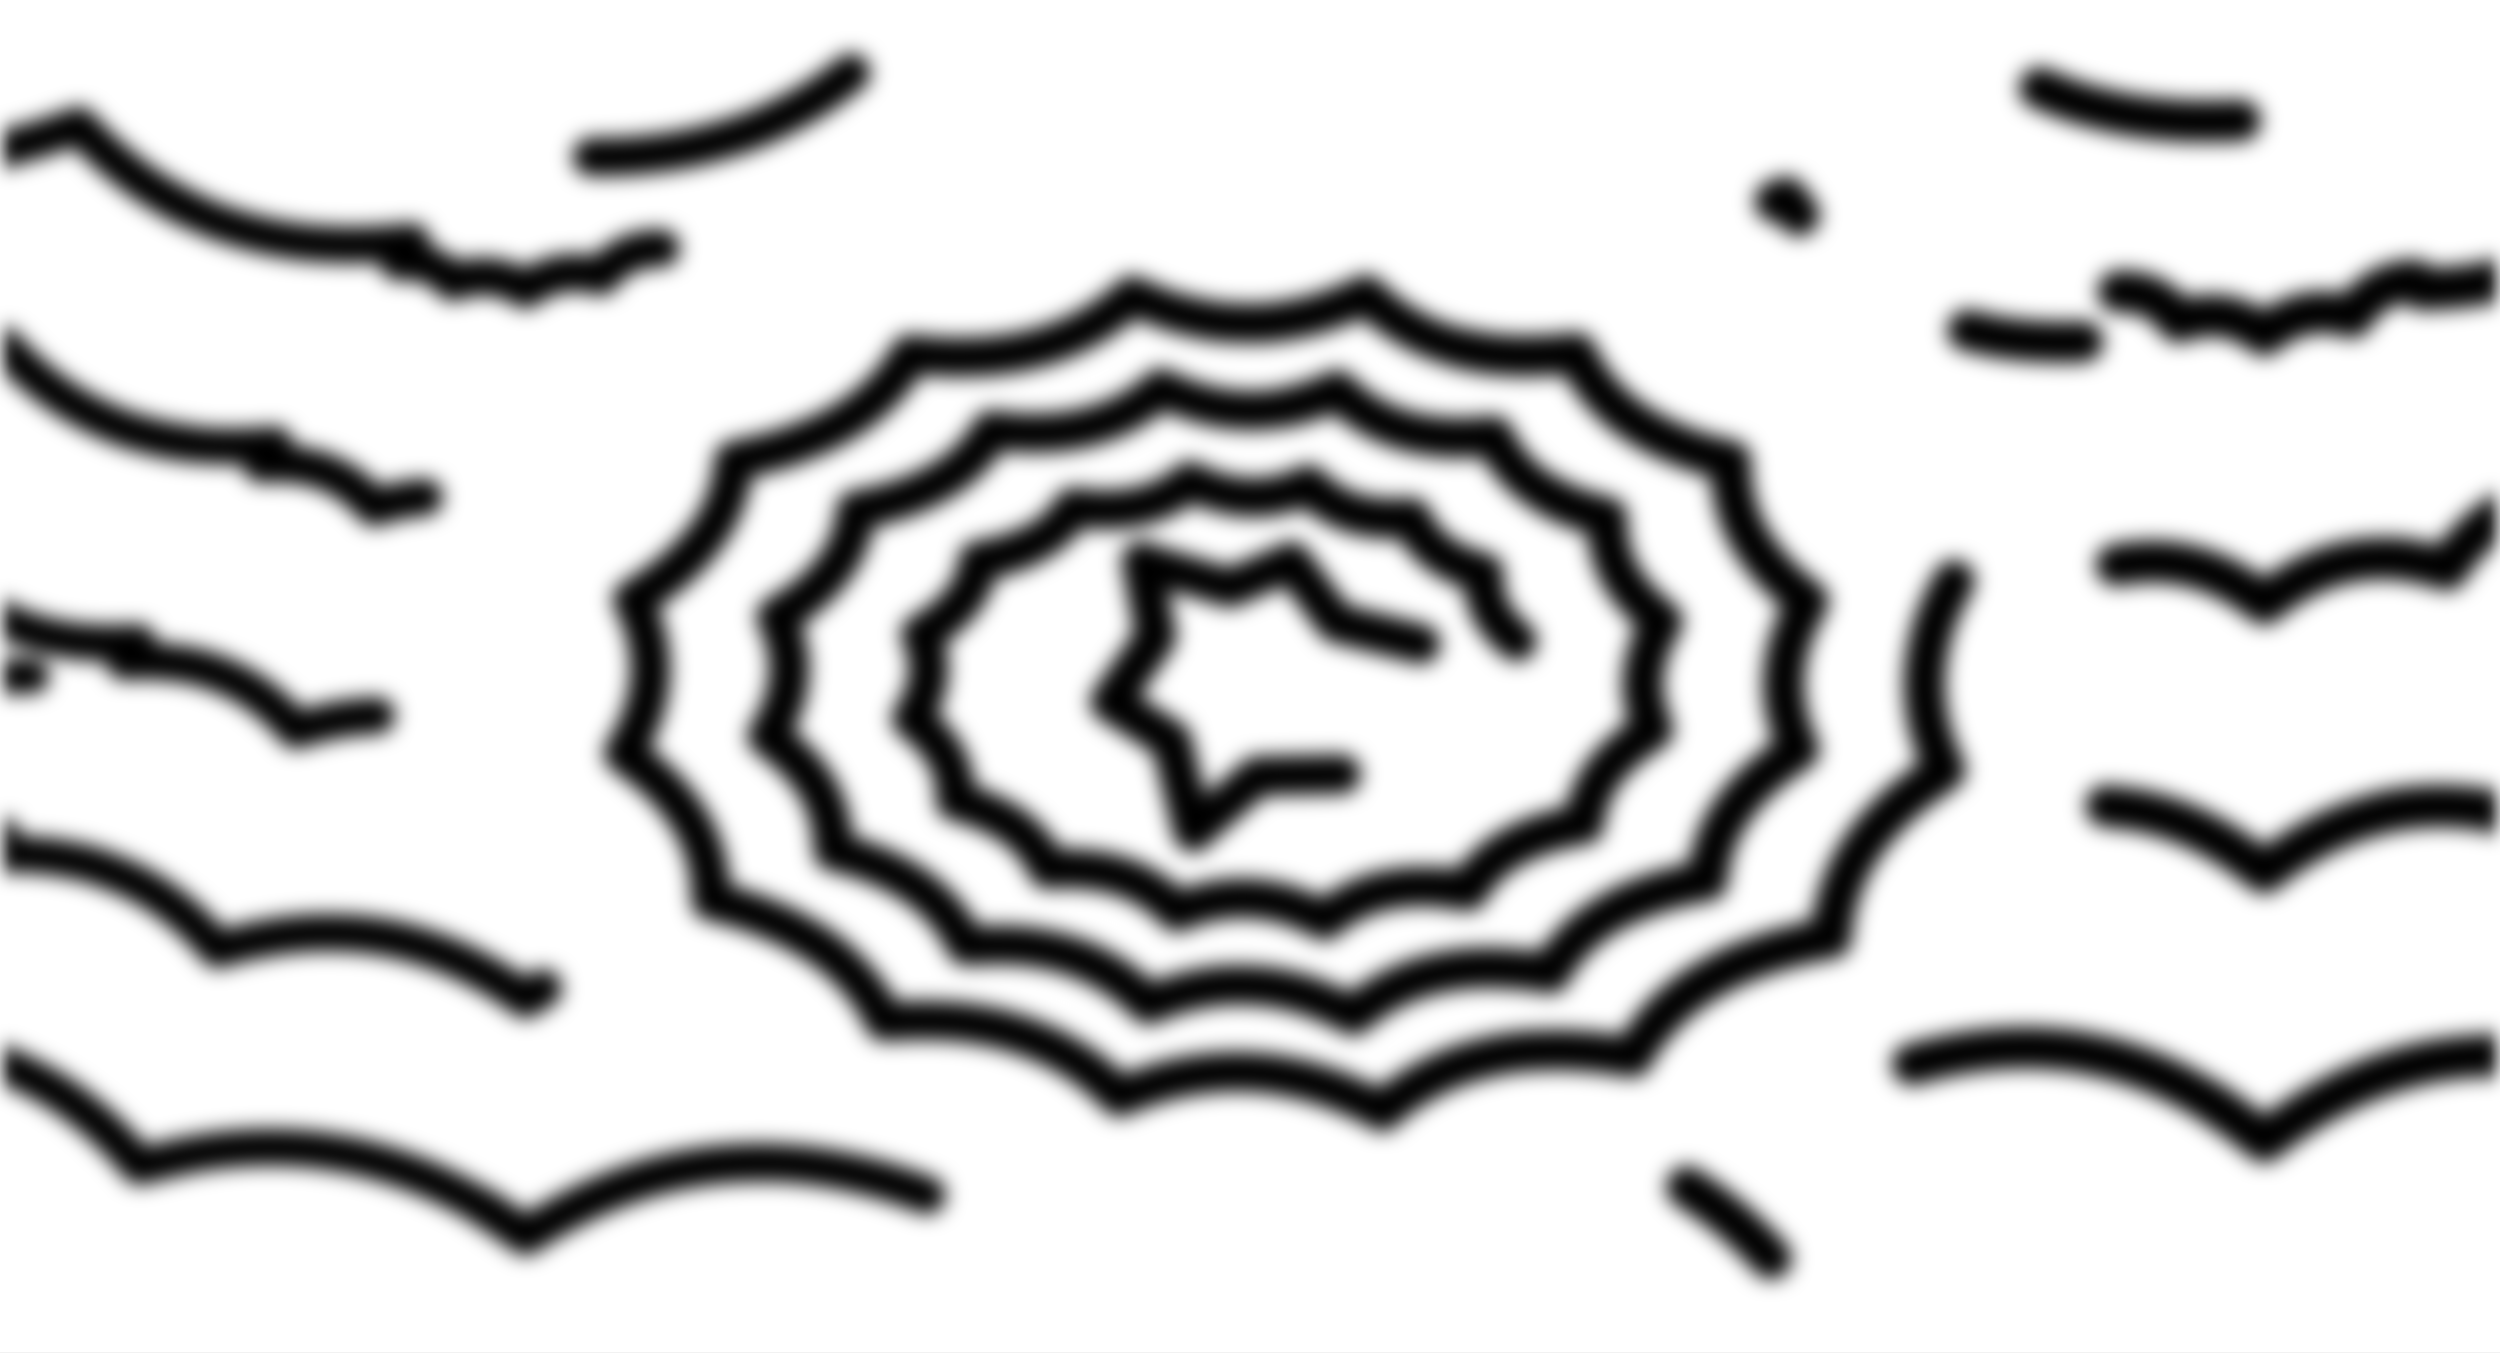
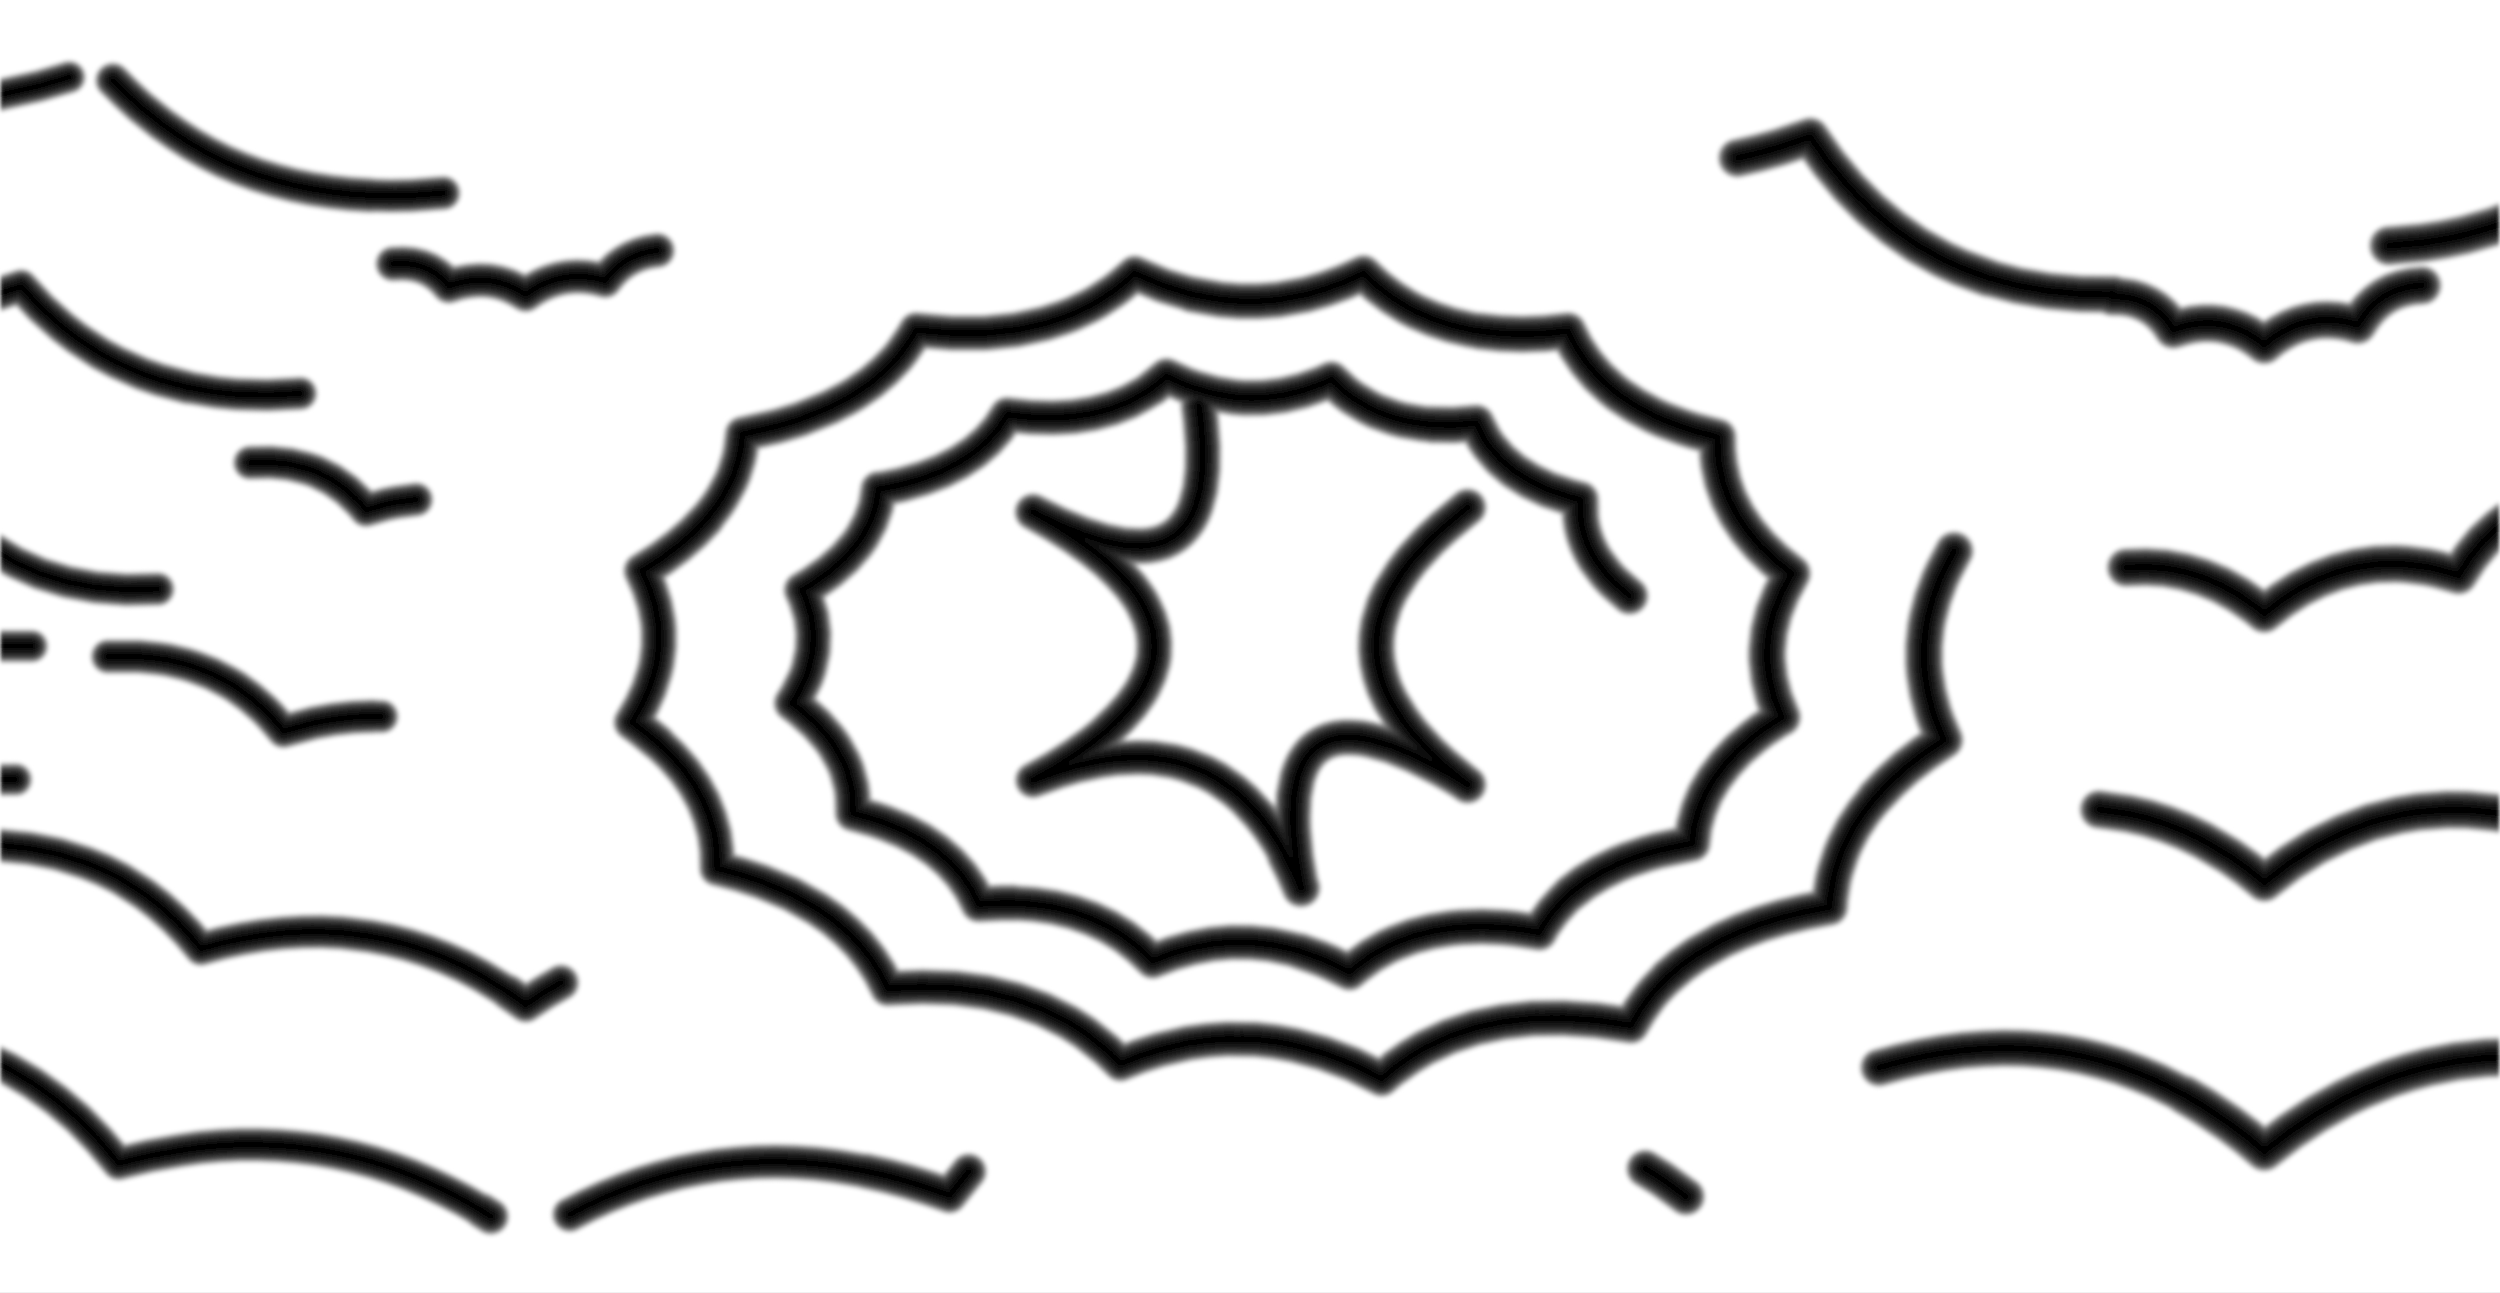
- <svg xmlns="http://www.w3.org/2000/svg" viewBox="0 0 12.536 6.78" width="12.536" height="6.78">
+ <svg xmlns="http://www.w3.org/2000/svg" viewBox="0 0 12.536 6.479" width="12.536" height="6.479">
  <defs>
    <radialGradient id="dew">
      <stop offset="0" stop-color="#000" />
      <stop offset="0.55" stop-color="#141414" />
      <stop offset="1" stop-color="#a0a0a0" />
    </radialGradient>
-     <filter id="soft" filterUnits="userSpaceOnUse" x="0" y="0" width="12.536" height="6.78">
-       <feGaussianBlur stdDeviation="0.05" />
+     <filter id="soft" filterUnits="userSpaceOnUse" x="0" y="0" width="12.536" height="6.479">
+       <feGaussianBlur stdDeviation="0.012" />
    </filter>
+     <path id="thread0" d="M-0.354 3.841l0.088 0.031l0.045 0.012l0.095 0.017l0.100 0.009l0.105 -0.001M-0.353 0.517l0.097 -0.006l0.099 -0.011l0.149 -0.023l0.202 -0.045l0.153 -0.045M-0.374 3.240l0.533 0.000" />
+     <path id="thread1" d="M-0.340 2.539l0.050 -0.017l0.065 0.073l0.069 0.066l0.111 0.086l0.119 0.072l0.126 0.057l0.136 0.042l0.143 0.027l0.152 0.012l0.160 -0.003M0.940 1.942l0.146 0.025l0.100 0.010l0.157 0.004l0.163 -0.008M1.866 3.592l0.048 0.001" />
+     <path id="thread2" d="M-0.348 1.551l0.149 -0.027l0.101 -0.025l0.101 -0.029l0.103 -0.034l0.099 0.107l0.107 0.096l0.074 0.057l0.117 0.077l0.082 0.044l0.127 0.057l0.089 0.031l0.139 0.037M1.855 0.979l0.102 0.003l0.105 -0.002l0.161 -0.012M1.255 2.320l0.102 -0.002l0.096 0.010l0.089 0.022l0.043 0.015l0.079 0.040l0.074 0.052l0.067 0.064l0.031 0.036l0.102 -0.029l0.050 -0.010l0.098 -0.013M0.542 3.292l0.154 0.000l0.098 0.010l0.047 0.007l0.091 0.022l0.044 0.014l0.085 0.033l0.081 0.042l0.039 0.023l0.074 0.054l0.070 0.061l0.033 0.034l0.064 0.074l0.151 -0.041l0.099 -0.018l0.098 -0.011l0.096 -0.004M-0.170 4.238l0.162 0.001l0.154 0.015l0.146 0.029l0.139 0.044l0.088 0.036l0.085 0.043l0.120 0.077l0.076 0.059l0.073 0.066l0.069 0.071l0.066 0.078l0.104 -0.028M1.112 4.729l0.102 -0.022l0.102 -0.017l0.101 -0.011l0.099 -0.006l0.099 -0.001l0.098 0.005l0.144 0.018l0.096 0.019l0.094 0.024l0.093 0.030l0.093 0.036l0.091 0.041l0.090 0.048l0.134 0.082M-0.365 5.208l0.142 0.039l0.135 0.050l0.129 0.061l0.123 0.073l0.117 0.084l0.111 0.094l0.104 0.107l0.099 0.117l0.154 -0.037l0.152 -0.027M0.901 5.769l0.100 -0.015l0.100 -0.009l0.099 -0.005l0.098 0.000l0.098 0.004l0.096 0.008l0.096 0.012l0.095 0.017l0.095 0.021l0.093 0.025l0.093 0.030l0.092 0.034l0.091 0.039l0.091 0.043l0.090 0.047l0.089 0.052" />
+     <path id="thread3" d="M0.566 0.403l0.067 0.067l0.069 0.064l0.107 0.086l0.075 0.053l0.077 0.050l0.079 0.045l0.081 0.041l0.084 0.036l0.086 0.032l0.088 0.027l0.091 0.024l0.092 0.019l0.096 0.015l0.097 0.011l0.100 0.006M1.971 1.323l0.050 -0.002l0.046 0.004l0.043 0.010l0.040 0.016l0.036 0.022l0.034 0.027l0.031 0.034l0.052 -0.016l0.051 -0.009l0.049 -0.004l0.049 0.002l0.048 0.009l0.046 0.014l0.045 0.021l0.045 0.026l0.040 -0.027l0.042 -0.023l0.042 -0.017l0.044 -0.013l0.044 -0.008l0.045 -0.003l0.046 0.002l0.047 0.007l0.048 0.012l0.029 -0.036l0.032 -0.032l0.035 -0.026l0.037 -0.021l0.040 -0.017l0.043 -0.012l0.046 -0.007M2.857 6.090l0.089 -0.046l0.091 -0.042l0.092 -0.037l0.092 -0.033l0.093 -0.028l0.094 -0.025l0.095 -0.019l0.096 -0.016l0.096 -0.010l0.098 -0.007l0.098 -0.002l0.099 0.003l0.100 0.007l0.101 0.012l0.153 0.026" />
+     <path id="thread4" d="M5.549 3.665l-0.077 0.062l-0.087 0.062l-0.097 0.062l-0.108 0.061M5.180 3.912l0.131 -0.047l0.085 -0.025l0.122 -0.026l0.078 -0.011l0.113 -0.005l0.072 0.003l0.103 0.016l0.065 0.018l0.094 0.037l0.060 0.032l0.084 0.059l0.053 0.046l0.075 0.081l0.047 0.061l0.044 0.066l0.042 0.073M5.779 1.945l-0.038 0.025l-0.080 0.044l-0.086 0.034l-0.093 0.025l-0.099 0.016l-0.104 0.006l-0.111 -0.003l-0.117 -0.012l-0.045 0.069l-0.056 0.063l-0.065 0.056l-0.076 0.050l-0.085 0.044l-0.096 0.037l-0.106 0.031l-0.116 0.024M5.078 4.528l0.107 0.007l0.101 0.015l0.096 0.024l0.090 0.032l0.085 0.040l0.080 0.049l0.074 0.058l0.069 0.065l0.098 -0.037l0.099 -0.028l0.098 -0.019l0.099 -0.009l0.099 0.001l0.098 0.010l0.099 0.021l0.049 0.013M5.976 1.476l-0.143 -0.044l-0.143 -0.061l-0.072 0.062l-0.037 0.028l-0.078 0.051l-0.041 0.023l-0.085 0.040l-0.044 0.017l-0.092 0.030l-0.146 0.032l-0.157 0.016l-0.166 0.000l-0.177 -0.015l-0.022 0.037M4.573 1.692l-0.049 0.071l-0.027 0.034l-0.061 0.063l-0.069 0.059l-0.077 0.053l-0.042 0.025l-0.089 0.046l-0.148 0.060l-0.109 0.033l-0.178 0.041l-0.011 0.083l-0.009 0.041l-0.025 0.079l-0.017 0.039l-0.041 0.075l-0.024 0.037l-0.055 0.072M3.296 3.722l0.073 0.070l0.063 0.072l0.052 0.075l0.043 0.078l0.032 0.081l0.023 0.082l0.012 0.086l0.002 0.088l0.116 0.031l0.108 0.036l0.147 0.062l0.131 0.074l0.078 0.054l0.070 0.060M4.246 4.671l0.063 0.064l0.055 0.069l0.048 0.074l0.040 0.078l0.174 -0.007l0.165 0.006l0.156 0.021l0.146 0.036l0.137 0.050l0.128 0.064l0.080 0.051l0.112 0.089M5.550 5.266l0.069 0.067l0.097 -0.038l0.097 -0.031l0.145 -0.034l0.097 -0.013l0.096 -0.007l0.146 0.002l0.097 0.011l0.097 0.018l0.145 0.040l0.146 0.055l0.146 0.073l0.069 -0.058M2.548 4.975l0.088 0.062l0.088 -0.058l0.089 -0.052M2.417 6.072l0.044 0.028M4.344 5.873l0.103 0.023l0.103 0.028l0.105 0.033l0.106 0.037l0.096 -0.120" />
+     <path id="thread5" d="M6.012 2.037l0.009 0.071l0.010 0.129l-0.001 0.115l-0.012 0.101l-0.023 0.085l-0.015 0.037l-0.018 0.033l-0.021 0.029l-0.023 0.026l-0.026 0.022l-0.029 0.018l-0.031 0.015l-0.034 0.010l-0.037 0.007l-0.039 0.003l-0.087 -0.004l-0.098 -0.020l-0.108 -0.034l-0.119 -0.049l-0.130 -0.064M5.180 2.567l0.108 0.062l0.097 0.062l0.087 0.062l0.077 0.062l0.065 0.063l0.056 0.062l0.045 0.063l0.018 0.032l0.029 0.063l0.019 0.063l0.007 0.063l-0.002 0.063l-0.005 0.032l-0.019 0.063l-0.029 0.063l-0.018 0.031l-0.045 0.063l-0.056 0.063l-0.065 0.063M6.524 4.452l-0.026 -0.154l-0.013 -0.136l-0.002 -0.061l0.005 -0.110l0.018 -0.093l0.014 -0.039l0.016 -0.035l0.020 -0.031l0.022 -0.027l0.026 -0.022l0.029 -0.018l0.032 -0.014l0.034 -0.009l0.038 -0.005l0.042 0.000l0.044 0.003l0.047 0.009l0.104 0.029l0.116 0.048l0.128 0.065l0.069 0.039M7.287 3.891l0.072 0.044M7.182 2.129l-0.051 -0.005l-0.097 -0.017l-0.046 -0.013l-0.088 -0.032l-0.041 -0.021l-0.078 -0.047l-0.037 -0.028l-0.068 -0.063l-0.049 0.022l-0.097 0.034l-0.097 0.023l-0.097 0.012l-0.097 0.001l-0.049 -0.004l-0.097 -0.016l-0.097 -0.027l-0.049 -0.017l-0.097 -0.044l-0.071 0.058M4.406 2.454l-0.014 0.083l-0.028 0.079l-0.041 0.076l-0.026 0.037l-0.061 0.070l-0.076 0.067l-0.089 0.063l-0.049 0.030l0.019 0.044l0.027 0.087l0.011 0.087l-0.004 0.088l-0.019 0.087l-0.015 0.044l-0.043 0.087l-0.026 0.043l0.044 0.034l0.078 0.070M4.094 3.630l0.064 0.073l0.027 0.038l0.044 0.079l0.017 0.041l0.023 0.084l0.006 0.043l0.003 0.090l0.109 0.031l0.051 0.018l0.096 0.040l0.086 0.046l0.076 0.052l0.067 0.058l0.058 0.064l0.048 0.070l0.039 0.076l0.115 -0.005l0.055 0.000M6.519 4.770l0.099 0.035l0.050 0.021l0.099 0.049l0.035 -0.029l0.074 -0.054l0.079 -0.045l0.042 -0.019l0.087 -0.033l0.092 -0.024l0.098 -0.016l0.051 -0.005l0.106 -0.004l0.111 0.005l0.057 0.006l0.119 0.018l0.021 -0.037l0.049 -0.068l0.057 -0.063l0.031 -0.029M7.423 1.661l-0.050 -0.008l-0.096 -0.023l-0.090 -0.030l-0.086 -0.037l-0.042 -0.022l-0.078 -0.049l-0.075 -0.057l-0.069 -0.064l-0.096 0.043l-0.095 0.035l-0.096 0.028l-0.143 0.026l-0.096 0.007l-0.096 0.000l-0.095 -0.008l-0.144 -0.026M3.542 2.603l-0.066 0.069l-0.076 0.066l-0.086 0.064l-0.095 0.061l0.037 0.084l0.027 0.085l0.016 0.084l0.004 0.042l0.000 0.085l-0.011 0.084l-0.010 0.042l-0.027 0.085l-0.038 0.084l-0.048 0.084l0.045 0.033l0.082 0.067M6.997 5.351l0.072 -0.051l0.076 -0.046l0.122 -0.057l0.131 -0.044l0.138 -0.029l0.148 -0.017l0.156 -0.002l0.165 0.011l0.173 0.025l0.045 -0.075l0.051 -0.071l0.028 -0.033l0.062 -0.064" />
+     <path id="thread6" d="M7.359 3.935l-0.119 -0.098l-0.070 -0.065l-0.089 -0.097l-0.049 -0.065l-0.060 -0.097l-0.030 -0.064l-0.021 -0.065l-0.014 -0.064l-0.006 -0.064l0.002 -0.064l0.010 -0.065l0.029 -0.096l0.030 -0.065l0.060 -0.096l0.049 -0.065l0.089 -0.097M7.170 2.708l0.070 -0.065l0.119 -0.099M8.171 2.988l-0.080 -0.070l-0.034 -0.036l-0.057 -0.076l-0.022 -0.039l-0.019 -0.041l-0.015 -0.042l-0.011 -0.043l-0.007 -0.044l-0.002 -0.091l-0.056 -0.015l-0.104 -0.035l-0.091 -0.044l-0.081 -0.051l-0.068 -0.058l-0.058 -0.067l-0.024 -0.036l-0.040 -0.078l-0.113 0.009l-0.107 -0.002M7.876 4.478l0.070 -0.054l0.079 -0.048l0.087 -0.043l0.046 -0.019l0.100 -0.034l0.053 -0.015l0.173 -0.037l0.011 -0.085l0.023 -0.083l0.033 -0.080l0.045 -0.076l0.056 -0.074l0.066 -0.071l0.078 -0.067l0.043 -0.033l0.095 -0.063M8.615 2.284l-0.002 -0.092l-0.117 -0.031l-0.055 -0.018l-0.104 -0.039l-0.048 -0.022l-0.090 -0.049l-0.082 -0.054l-0.037 -0.030l-0.068 -0.063l-0.059 -0.070l-0.050 -0.075l-0.041 -0.081l-0.117 0.012l-0.112 0.004l-0.108 -0.004l-0.102 -0.011M8.364 4.898l0.069 -0.059l0.076 -0.054l0.127 -0.072l0.093 -0.042l0.101 -0.038l0.107 -0.033l0.115 -0.028l0.121 -0.024l0.004 -0.046l0.015 -0.092l0.011 -0.044l0.029 -0.087l0.018 -0.043l0.042 -0.083l0.053 -0.080l0.062 -0.078M9.970 1.393l0.147 0.039l0.154 0.027l0.161 0.015l0.168 0.002M9.423 5.353l0.106 -0.029l0.105 -0.024l0.105 -0.019l0.103 -0.014l0.102 -0.008l0.101 -0.004l0.100 0.002l0.099 0.008l0.098 0.012l0.097 0.018l0.096 0.024l0.095 0.028l0.094 0.035l0.093 0.039l0.138 0.070M8.250 5.860l0.084 0.052l0.120 0.088" />
+     <path id="thread7" d="M6.448 4.290l0.039 0.078l0.037 0.084M8.934 3.596l-0.038 -0.096l-0.024 -0.096l-0.011 -0.096l0.000 -0.048l0.010 -0.095l0.024 -0.096l0.038 -0.096l0.051 -0.097l-0.085 -0.069l-0.074 -0.072l-0.063 -0.075l-0.052 -0.078l-0.041 -0.081l-0.030 -0.085l-0.019 -0.087l-0.005 -0.045M9.407 3.995l0.071 -0.075l0.080 -0.073l0.091 -0.070l0.099 -0.067l-0.040 -0.095l-0.016 -0.047l-0.025 -0.095l-0.015 -0.095l-0.004 -0.047l0.000 -0.095l0.010 -0.094l0.009 -0.047l0.025 -0.095l0.035 -0.095l0.022 -0.047l0.050 -0.095M8.713 0.792l0.103 -0.024l0.104 -0.029l0.157 -0.053l0.093 0.132l0.101 0.121l0.107 0.108l0.114 0.096l0.121 0.085l0.128 0.072l0.089 0.041l0.140 0.052M10.592 1.487l0.049 0.001l0.046 0.007l0.042 0.013l0.040 0.018l0.037 0.023l0.034 0.029l0.031 0.034l0.027 0.040l0.050 -0.015l0.049 -0.011l0.048 -0.005l0.047 0.000l0.046 0.005l0.045 0.011l0.045 0.015l0.043 0.020l0.042 0.026l0.041 0.031l0.042 -0.034l0.044 -0.028l0.044 -0.023l0.045 -0.018l0.047 -0.012l0.047 -0.008l0.048 -0.002l0.050 0.003l0.050 0.008l0.051 0.014l0.029 -0.044l0.032 -0.039l0.035 -0.033l0.039 -0.028M11.957 1.485l0.042 -0.022l0.045 -0.016l0.049 -0.011l0.052 -0.005M10.662 2.846l0.099 -0.003l0.096 0.006l0.095 0.018l0.093 0.028l0.091 0.038l0.089 0.050l0.087 0.060l0.042 0.034l0.088 -0.068l0.090 -0.058l0.092 -0.046l0.094 -0.036l0.097 -0.025l0.098 -0.014l0.101 -0.003l0.051 0.003M12.065 2.830l0.104 0.013l0.052 0.011l0.107 0.030l0.060 -0.092l0.066 -0.080l0.074 -0.068l0.039 -0.030l0.084 -0.051l0.091 -0.039l0.098 -0.027l0.051 -0.009M10.526 4.059l0.146 0.021l0.095 0.022l0.094 0.030l0.093 0.037l0.091 0.044l0.135 0.080l0.088 0.062l0.086 0.070l0.129 -0.099l0.132 -0.083l0.136 -0.067l0.138 -0.053M11.889 4.123l0.141 -0.036l0.096 -0.016l0.146 -0.011l0.099 0.001l0.152 0.015l0.102 0.019l0.104 0.026l0.106 0.033l0.059 -0.095" />
+     <path id="thread8" d="M10.955 5.491l0.090 0.053l0.134 0.090l0.088 0.066l0.087 0.073l0.131 -0.100l0.133 -0.088l0.135 -0.076l0.091 -0.044l0.139 -0.057l0.095 -0.031l0.095 -0.026l0.144 -0.029M12.317 5.322l0.147 -0.017l0.149 -0.005l0.152 0.007l0.154 0.020M12.835 2.275l0.057 -0.003M11.980 1.232l0.168 -0.015l0.107 -0.017l0.104 -0.022l0.151 -0.044l0.143 -0.055l0.091 -0.045l0.088 -0.049l0.085 -0.056" />
  </defs>
-   <rect width="12.536" height="6.78" fill="#fff" />
-   <g filter="url(#soft)" fill="none" stroke="#000" stroke-linecap="round" stroke-linejoin="round">
-     <path stroke="#000000" stroke-width="0.176" d="M-0.341 4.152l0.094 0.023l0.099 0.013l0.104 0.003l0.054 -0.002M-0.374 3.390l0.533 0.000" />
-     <path stroke="#000000" stroke-width="0.180" d="M0.962 2.227l0.100 0.009l0.103 0.003l0.105 -0.003l0.109 -0.008" />
-     <path stroke="#000000" stroke-width="0.182" d="M-0.357 2.822l0.102 0.105l0.111 0.089l0.118 0.073l0.128 0.058l0.135 0.042l0.144 0.027l0.152 0.010l0.160 -0.005M0.954 1.053l0.127 0.056l0.133 0.044l0.138 0.035l0.143 0.024l0.099 0.010l0.152 0.007l0.158 -0.004l0.162 -0.014" />
-     <path stroke="#000000" stroke-width="0.184" d="M-0.336 1.832l0.100 -0.022l0.101 -0.026l0.153 -0.050l0.102 0.104l0.108 0.093l0.115 0.081l0.120 0.068l0.128 0.057l0.088 0.030l0.138 0.036l0.145 0.024M0.625 3.318l0.106 -0.004l0.051 0.002l0.099 0.008l0.094 0.017l0.046 0.012l0.088 0.030l0.084 0.039l0.040 0.022l0.077 0.051l0.073 0.061l0.035 0.033l0.066 0.073l0.104 -0.030l0.101 -0.023l0.101 -0.014l0.099 -0.007M-0.058 4.284l0.162 -0.002l0.154 0.013l0.147 0.027l0.094 0.027l0.134 0.053l0.085 0.043l0.082 0.050l0.078 0.057l0.075 0.063l0.071 0.070l0.068 0.077l0.155 -0.041M0.903 5.800l0.100 -0.019l0.099 -0.014l0.099 -0.009l0.098 -0.005l0.098 0.000l0.096 0.004l0.096 0.009l0.095 0.014l0.094 0.017l0.094 0.023l0.092 0.027l0.092 0.031l0.092 0.036l0.090 0.041l0.090 0.045l0.089 0.050M-0.362 6.359l0.083 0.045" />
-     <path stroke="#000000" stroke-width="0.186" d="M-0.355 0.803l0.097 -0.009l0.099 -0.013l0.099 -0.018l0.099 -0.022l0.101 -0.027l0.101 -0.031l0.154 -0.054l0.067 0.070l0.069 0.067l0.108 0.091l0.075 0.056l0.078 0.051l0.079 0.046l0.083 0.043M1.311 2.328l0.106 -0.004l0.099 0.010l0.092 0.023l0.043 0.017l0.083 0.043l0.038 0.027l0.072 0.064l0.033 0.037l0.102 -0.029l0.050 -0.011l0.099 -0.012M1.247 4.721l0.154 -0.028l0.101 -0.011l0.100 -0.006l0.148 0.003l0.097 0.009l0.097 0.015l0.095 0.021l0.095 0.028l0.093 0.033l0.093 0.039l0.137 0.071l0.090 0.055l0.089 0.062l0.043 -0.029M-0.374 5.239l0.099 0.016l0.095 0.021l0.139 0.042l0.133 0.052l0.127 0.065l0.081 0.049l0.079 0.055l0.113 0.091l0.107 0.103l0.101 0.115l0.203 -0.048" />
-     <path stroke="#000000" stroke-width="0.188" d="M1.998 1.313l0.047 -0.002l0.045 0.003l0.042 0.009l0.039 0.014l0.036 0.020l0.033 0.026l0.031 0.032l0.049 -0.016l0.048 -0.009l0.047 -0.004l0.046 0.002l0.045 0.007l0.044 0.013l0.044 0.019l0.042 0.025l0.043 -0.029l0.045 -0.023l0.045 -0.017l0.047 -0.011l0.048 -0.005l0.048 0.001l0.050 0.006l0.051 0.013l0.033 -0.038l0.037 -0.033l0.040 -0.026l0.043 -0.021l0.046 -0.014l0.050 -0.008l0.053 -0.002" />
-     <path stroke="#000000" stroke-width="0.190" d="M3.838 5.829l0.098 0.004l0.099 0.008l0.100 0.014l0.101 0.018l0.102 0.023l0.102 0.027l0.103 0.033l0.104 0.037" />
-     <path stroke="#000000" stroke-width="0.192" d="M2.679 4.983l0.043 -0.027M2.417 6.050l0.088 0.056l0.131 0.092l0.087 -0.055l0.089 -0.051l0.134 -0.069l0.136 -0.058l0.137 -0.048l0.093 -0.026l0.094 -0.022l0.142 -0.024l0.144 -0.013l0.146 -0.003M2.968 0.787l0.109 -0.001l0.106 -0.005l0.154 -0.017l0.100 -0.017l0.098 -0.021l0.142 -0.040l0.092 -0.032l0.089 -0.037l0.129 -0.064l0.084 -0.048l0.080 -0.052l0.117 -0.088" />
-     <path stroke="#000000" stroke-width="0.196" d="M6.475 2.816l-0.307 0.132l-0.441 -0.133M6.515 2.451l-0.045 0.016l-0.092 0.021l-0.046 0.005l-0.091 0.000l-0.046 -0.005l-0.091 -0.021l-0.046 -0.015l-0.092 -0.041l-0.033 0.028l-0.073 0.047l-0.039 0.018l-0.084 0.029l-0.045 0.010l-0.095 0.012l-0.103 0.000l-0.111 -0.012l-0.046 0.066l-0.060 0.057l-0.035 0.026l-0.079 0.044M6.460 2.040l-0.049 0.009l-0.098 0.009l-0.049 0.001l-0.098 -0.007l-0.050 -0.007l-0.098 -0.023l-0.098 -0.033l-0.098 -0.043l-0.071 0.059l-0.077 0.050l-0.083 0.041l-0.089 0.032l-0.094 0.024l-0.100 0.014l-0.052 0.004l-0.109 0.002l-0.115 -0.008M4.178 4.224l0.000 0.045l0.116 0.032l0.054 0.019l0.100 0.041l0.091 0.048l0.081 0.054l0.071 0.061l0.061 0.067l0.051 0.073l0.042 0.079l0.169 -0.006l0.107 0.005l0.051 0.006l0.099 0.018l0.048 0.011l0.091 0.030M5.922 1.575l-0.098 -0.031l-0.147 -0.062l-0.069 0.061l-0.112 0.078l-0.122 0.064l-0.131 0.049l-0.141 0.034l-0.151 0.019l-0.160 0.005l-0.112 -0.005l-0.116 -0.011l-0.043 0.071M4.191 4.804l0.067 0.063l0.060 0.067l0.053 0.072l0.023 0.037l0.041 0.080l0.169 -0.008l0.161 0.005l0.103 0.011l0.146 0.027l0.137 0.042l0.129 0.054l0.120 0.068l0.076 0.054" />
-     <path stroke="#000000" stroke-width="0.198" d="M5.985 4.170l0.321 -0.279l0.419 -0.009M4.733 3.775l0.020 0.037l0.016 0.039l0.012 0.040l0.007 0.040l0.004 0.042l-0.001 0.043l0.058 0.016l0.105 0.040l0.092 0.048l0.040 0.027l0.037 0.030l0.033 0.032l0.030 0.034l0.027 0.036l0.023 0.039l0.019 0.040l0.115 -0.004l0.054 0.003l0.104 0.013l0.049 0.011l0.093 0.030l0.043 0.020l0.082 0.048l0.038 0.028M5.833 4.507l0.070 0.066l0.098 -0.036l0.049 -0.013l0.099 -0.017l0.098 -0.004l0.099 0.009l0.099 0.021l0.049 0.016l0.099 0.041l0.049 0.026l0.073 -0.056l0.080 -0.045l0.087 -0.034l0.046 -0.013l0.098 -0.017l0.051 -0.005l0.108 0.000l0.057 0.004M5.032 2.164l-0.059 -0.007l-0.021 0.035l-0.049 0.067l-0.059 0.061l-0.068 0.055l-0.078 0.048l-0.087 0.043l-0.096 0.037l-0.106 0.031l-0.116 0.024l-0.012 0.082l-0.025 0.079l-0.038 0.076l-0.023 0.036l-0.056 0.071l-0.033 0.034l-0.075 0.066l-0.043 0.032M5.410 4.807l0.044 0.017l0.084 0.042l0.079 0.049l0.073 0.057l0.069 0.065l0.097 -0.037l0.049 -0.016l0.098 -0.024l0.098 -0.016l0.049 -0.004l0.098 -0.001l0.098 0.007l0.049 0.007l0.098 0.021l0.049 0.014l0.049 0.017l0.098 0.039l0.098 0.049l0.035 -0.030M7.326 1.747l-0.046 -0.013l-0.088 -0.030l-0.043 -0.018l-0.081 -0.042l-0.077 -0.048l-0.037 -0.027l-0.036 -0.029l-0.068 -0.062l-0.097 0.044l-0.098 0.036l-0.098 0.029l-0.147 0.027l-0.097 0.008l-0.147 -0.003l-0.098 -0.011l-0.146 -0.033M4.520 1.847l-0.051 0.068l-0.028 0.031l-0.062 0.061l-0.069 0.055l-0.037 0.026l-0.080 0.049l-0.088 0.044l-0.145 0.057l-0.106 0.032l-0.173 0.040l-0.011 0.084l-0.009 0.042l-0.025 0.080l-0.017 0.040l-0.040 0.077l-0.025 0.037l-0.056 0.073M3.258 3.878l0.074 0.070l0.064 0.074l0.054 0.076l0.044 0.078l0.033 0.081l0.023 0.084l0.013 0.087l0.003 0.088l0.117 0.031l0.109 0.036l0.150 0.063l0.133 0.074l0.041 0.027l0.075 0.057M5.476 5.376l0.071 0.059l0.067 0.065l0.098 -0.038l0.097 -0.032l0.097 -0.025l0.098 -0.017l0.097 -0.011l0.098 -0.004l0.098 0.004l0.097 0.010l0.147 0.029l0.146 0.045l0.147 0.061l0.098 0.050" />
-     <path stroke="#000000" stroke-width="0.200" d="M7.123 3.229l-0.422 -0.106l-0.226 -0.307M5.163 2.736l-0.093 0.037l-0.051 0.015l-0.113 0.024l-0.005 0.039l-0.010 0.038l-0.014 0.037l-0.019 0.035l-0.022 0.035l-0.026 0.034l-0.065 0.064l-0.038 0.031l-0.090 0.057l0.017 0.042l0.013 0.042l0.007 0.043l0.003 0.042l-0.003 0.042l-0.006 0.042l-0.012 0.042l-0.017 0.042l-0.021 0.042l-0.026 0.043l0.077 0.065l0.032 0.034l0.052 0.072M7.758 2.480l-0.079 -0.053l-0.035 -0.029l-0.062 -0.064l-0.052 -0.071l-0.040 -0.078l-0.115 0.010l-0.109 0.000l-0.103 -0.011l-0.097 -0.019l-0.091 -0.030l-0.085 -0.039l-0.078 -0.049l-0.037 -0.028l-0.069 -0.063l-0.099 0.041l-0.049 0.017l-0.098 0.026M3.498 2.743l-0.066 0.070l-0.076 0.068l-0.087 0.065l-0.096 0.062l0.039 0.085l0.028 0.086l0.016 0.085l0.006 0.086l-0.001 0.043l-0.010 0.085l-0.010 0.043l-0.026 0.086l-0.038 0.085l-0.049 0.085l0.089 0.067l0.041 0.034" />
-     <path stroke="#000000" stroke-width="0.202" d="M7.606 3.214l-0.042 -0.036l-0.036 -0.039l-0.030 -0.040l-0.024 -0.041l-0.017 -0.044l-0.012 -0.045l-0.005 -0.046l0.001 -0.049l-0.105 -0.034l-0.046 -0.021l-0.043 -0.024l-0.038 -0.027l-0.034 -0.029l-0.031 -0.031l-0.026 -0.035l-0.022 -0.037l-0.019 -0.039l-0.106 0.004l-0.050 -0.002l-0.094 -0.015l-0.044 -0.012l-0.082 -0.034l-0.074 -0.047l-0.066 -0.059l-0.046 0.019M3.988 3.034l-0.094 0.060l0.020 0.043l0.028 0.085l0.015 0.085l0.000 0.086l-0.013 0.085l-0.028 0.086l-0.041 0.085l-0.026 0.042l0.044 0.033l0.079 0.068l0.066 0.071l0.053 0.075l0.022 0.038l0.034 0.080l0.022 0.083l0.009 0.085M6.822 5.063l0.072 -0.053l0.039 -0.024l0.080 -0.042l0.085 -0.034l0.045 -0.014l0.092 -0.022l0.098 -0.015l0.051 -0.004l0.105 -0.003l0.167 0.011l0.118 0.018l0.045 -0.074l0.026 -0.035l0.059 -0.065l0.032 -0.031l0.072 -0.056l0.081 -0.051l0.044 -0.023M6.932 5.572l0.069 -0.058l0.073 -0.052l0.116 -0.066l0.083 -0.037l0.086 -0.031l0.136 -0.035l0.096 -0.016l0.100 -0.009l0.157 -0.003l0.165 0.011l0.174 0.025l0.044 -0.076l0.051 -0.071" />
-     <path stroke="#000000" stroke-width="0.204" d="M5.570 3.519l0.304 0.196l0.111 0.455M7.242 4.450l0.119 0.016l0.047 -0.071l0.028 -0.033l0.066 -0.060l0.077 -0.051l0.089 -0.044l0.101 -0.036l0.113 -0.028l0.061 -0.011l0.005 -0.042l0.022 -0.082l0.016 -0.039l0.042 -0.076l0.027 -0.037l0.064 -0.069l0.079 -0.067l0.092 -0.062l-0.018 -0.045M8.620 2.298l-0.111 -0.032l-0.052 -0.019l-0.098 -0.040l-0.090 -0.046l-0.042 -0.025l-0.078 -0.054l-0.069 -0.060l-0.061 -0.066l-0.027 -0.034l-0.049 -0.074l-0.040 -0.079l-0.115 0.012l-0.164 0.005l-0.154 -0.011l-0.144 -0.028" />
-     <path stroke="#000000" stroke-width="0.206" d="M5.727 2.815l0.070 0.376l-0.227 0.328M8.272 3.613l-0.025 -0.090l-0.007 -0.046l-0.002 -0.045l0.002 -0.045l0.006 -0.045l0.024 -0.090l0.018 -0.046l0.048 -0.090l-0.082 -0.069l-0.068 -0.073l-0.053 -0.077l-0.022 -0.040l-0.031 -0.083l-0.011 -0.043l-0.010 -0.090l0.000 -0.046l-0.111 -0.031l-0.052 -0.018l-0.049 -0.020l-0.089 -0.046M8.133 4.546l0.094 -0.041l0.103 -0.036l0.112 -0.030l0.120 -0.024l0.012 -0.089l0.022 -0.086l0.034 -0.083l0.046 -0.079l0.057 -0.076l0.068 -0.074l0.080 -0.070l0.044 -0.034l0.096 -0.066l-0.038 -0.092l-0.025 -0.093M9.868 1.657l0.148 0.033l0.155 0.019l0.162 0.007l0.112 -0.003" />
-     <path stroke="#000000" stroke-width="0.208" d="M8.958 3.573l-0.013 -0.093l-0.002 -0.046l0.006 -0.093l0.008 -0.047l0.010 -0.046l0.031 -0.093l0.020 -0.046l0.049 -0.094l-0.089 -0.071l-0.077 -0.074l-0.065 -0.077l-0.055 -0.080l-0.043 -0.084l-0.017 -0.043l-0.025 -0.088l-0.015 -0.091l-0.003 -0.095l-0.058 -0.014M8.282 5.154l0.059 -0.067l0.031 -0.031l0.069 -0.059l0.076 -0.055l0.127 -0.073l0.094 -0.043l0.153 -0.055l0.169 -0.045l0.122 -0.023l0.010 -0.093l0.008 -0.046l0.024 -0.088l0.033 -0.086l0.020 -0.042l0.047 -0.082M9.324 4.266l0.057 -0.080l0.032 -0.038l0.071 -0.076l0.039 -0.037l0.085 -0.071l0.145 -0.103l-0.040 -0.095l-0.017 -0.048l-0.026 -0.094l-0.015 -0.095l-0.006 -0.095l0.005 -0.094l0.015 -0.095l0.024 -0.095l0.016 -0.047l0.040 -0.095M9.749 3.008l0.050 -0.095M10.229 0.442l0.135 0.054l0.093 0.030l0.144 0.036l0.099 0.018l0.102 0.014l0.157 0.013l0.163 0.001l0.111 -0.004M9.590 5.337l0.107 -0.028l0.105 -0.022l0.105 -0.017l0.104 -0.011l0.103 -0.005l0.101 0.000l0.151 0.012l0.099 0.016l0.098 0.021l0.097 0.027l0.096 0.033l0.095 0.039l0.094 0.045l0.139 0.078" />
-     <path stroke="#000000" stroke-width="0.210" d="M8.904 1.010l0.053 -0.019l0.063 0.087M10.624 1.462l0.054 0.001l0.050 0.008l0.047 0.014l0.043 0.022l0.039 0.028l0.036 0.036l0.032 0.042l0.052 -0.016l0.051 -0.011l0.049 -0.004l0.049 0.001l0.048 0.007l0.047 0.014l0.045 0.019l0.045 0.025l0.043 0.031l0.045 -0.034l0.045 -0.028l0.047 -0.022l0.048 -0.016l0.049 -0.010l0.050 -0.004l0.051 0.002l0.052 0.009l0.053 0.014l0.029 -0.042l0.032 -0.036l0.035 -0.031l0.038 -0.026l0.041 -0.020l0.044 -0.015M10.614 2.833l0.099 -0.014l0.098 -0.004l0.095 0.008l0.094 0.019l0.091 0.029l0.090 0.041l0.088 0.052l0.085 0.063l0.088 -0.066l0.089 -0.055l0.092 -0.043l0.047 -0.018l0.095 -0.027l0.097 -0.015l0.099 -0.004l0.050 0.002M10.563 4.042l0.147 0.018l0.096 0.022l0.095 0.029l0.093 0.037l0.092 0.045l0.091 0.053l0.089 0.061l0.088 0.068l0.087 -0.066l0.088 -0.059l0.135 -0.075l0.138 -0.058l0.141 -0.042M8.460 5.953l0.122 0.082l0.117 0.093l0.111 0.105l0.070 0.076" />
-     <path stroke="#000000" stroke-width="0.212" d="M12.013 1.420l0.047 -0.009l0.051 -0.004M12.011 2.801l0.051 0.005l0.103 0.019l0.105 0.030l0.060 -0.086l0.067 -0.076l0.072 -0.064l0.079 -0.052l0.086 -0.041l0.092 -0.029l0.098 -0.018l0.052 -0.005M11.943 4.075l0.095 -0.019l0.097 -0.011l0.099 -0.004l0.100 0.004l0.101 0.011l0.102 0.019l0.104 0.026l0.105 0.034l0.063 -0.093l0.033 -0.044l0.069 -0.080M11.084 5.525l0.136 0.093l0.134 0.105l0.134 -0.099l0.136 -0.086l0.138 -0.073l0.141 -0.061l0.143 -0.047l0.145 -0.035l0.148 -0.021l0.150 -0.009M12.144 1.450l0.112 -0.005l0.108 -0.010l0.106 -0.017l0.102 -0.022l0.100 -0.028l0.096 -0.034l0.138 -0.061" />
-     <path stroke="#000000" stroke-width="0.214" d="M12.489 5.292l0.102 0.002l0.103 0.007l0.103 0.014l0.105 0.019" />
+   <rect width="12.536" height="6.479" fill="#fff" />
+   <g filter="url(#soft)" fill="none" stroke-linecap="round" stroke-linejoin="round">
+     <g stroke="#ffffff">
+       <use href="#thread0" stroke-width="0.175" />
+       <use href="#thread1" stroke-width="0.18" />
+       <use href="#thread2" stroke-width="0.185" />
+       <use href="#thread3" stroke-width="0.19" />
+       <use href="#thread4" stroke-width="0.195" />
+       <use href="#thread5" stroke-width="0.2" />
+       <use href="#thread6" stroke-width="0.205" />
+       <use href="#thread7" stroke-width="0.21" />
+       <use href="#thread8" stroke-width="0.215" />
+     </g>
+     <g stroke="#a6a6a6">
+       <use href="#thread0" stroke-width="0.164" />
+       <use href="#thread1" stroke-width="0.169" />
+       <use href="#thread2" stroke-width="0.173" />
+       <use href="#thread3" stroke-width="0.178" />
+       <use href="#thread4" stroke-width="0.183" />
+       <use href="#thread5" stroke-width="0.188" />
+       <use href="#thread6" stroke-width="0.192" />
+       <use href="#thread7" stroke-width="0.197" />
+       <use href="#thread8" stroke-width="0.202" />
+     </g>
+     <g stroke="#848484">
+       <use href="#thread0" stroke-width="0.153" />
+       <use href="#thread1" stroke-width="0.158" />
+       <use href="#thread2" stroke-width="0.162" />
+       <use href="#thread3" stroke-width="0.166" />
+       <use href="#thread4" stroke-width="0.171" />
+       <use href="#thread5" stroke-width="0.175" />
+       <use href="#thread6" stroke-width="0.179" />
+       <use href="#thread7" stroke-width="0.184" />
+       <use href="#thread8" stroke-width="0.188" />
+     </g>
+     <g stroke="#6a6a6a">
+       <use href="#thread0" stroke-width="0.142" />
+       <use href="#thread1" stroke-width="0.146" />
+       <use href="#thread2" stroke-width="0.15" />
+       <use href="#thread3" stroke-width="0.154" />
+       <use href="#thread4" stroke-width="0.158" />
+       <use href="#thread5" stroke-width="0.163" />
+       <use href="#thread6" stroke-width="0.167" />
+       <use href="#thread7" stroke-width="0.171" />
+       <use href="#thread8" stroke-width="0.175" />
+     </g>
+     <g stroke="#565656">
+       <use href="#thread0" stroke-width="0.131" />
+       <use href="#thread1" stroke-width="0.135" />
+       <use href="#thread2" stroke-width="0.139" />
+       <use href="#thread3" stroke-width="0.142" />
+       <use href="#thread4" stroke-width="0.146" />
+       <use href="#thread5" stroke-width="0.15" />
+       <use href="#thread6" stroke-width="0.154" />
+       <use href="#thread7" stroke-width="0.158" />
+       <use href="#thread8" stroke-width="0.161" />
+     </g>
+     <g stroke="#464646">
+       <use href="#thread0" stroke-width="0.12" />
+       <use href="#thread1" stroke-width="0.124" />
+       <use href="#thread2" stroke-width="0.127" />
+       <use href="#thread3" stroke-width="0.131" />
+       <use href="#thread4" stroke-width="0.134" />
+       <use href="#thread5" stroke-width="0.138" />
+       <use href="#thread6" stroke-width="0.141" />
+       <use href="#thread7" stroke-width="0.144" />
+       <use href="#thread8" stroke-width="0.148" />
+     </g>
+     <g stroke="#383838">
+       <use href="#thread0" stroke-width="0.109" />
+       <use href="#thread1" stroke-width="0.113" />
+       <use href="#thread2" stroke-width="0.116" />
+       <use href="#thread3" stroke-width="0.119" />
+       <use href="#thread4" stroke-width="0.122" />
+       <use href="#thread5" stroke-width="0.125" />
+       <use href="#thread6" stroke-width="0.128" />
+       <use href="#thread7" stroke-width="0.131" />
+       <use href="#thread8" stroke-width="0.134" />
+     </g>
+     <g stroke="#2c2c2c">
+       <use href="#thread0" stroke-width="0.098" />
+       <use href="#thread1" stroke-width="0.101" />
+       <use href="#thread2" stroke-width="0.104" />
+       <use href="#thread3" stroke-width="0.107" />
+       <use href="#thread4" stroke-width="0.11" />
+       <use href="#thread5" stroke-width="0.113" />
+       <use href="#thread6" stroke-width="0.115" />
+       <use href="#thread7" stroke-width="0.118" />
+       <use href="#thread8" stroke-width="0.121" />
+     </g>
+     <g stroke="#222222">
+       <use href="#thread0" stroke-width="0.087" />
+       <use href="#thread1" stroke-width="0.09" />
+       <use href="#thread2" stroke-width="0.092" />
+       <use href="#thread3" stroke-width="0.095" />
+       <use href="#thread4" stroke-width="0.098" />
+       <use href="#thread5" stroke-width="0.1" />
+       <use href="#thread6" stroke-width="0.102" />
+       <use href="#thread7" stroke-width="0.105" />
+       <use href="#thread8" stroke-width="0.107" />
+     </g>
+     <g stroke="#1a1a1a">
+       <use href="#thread0" stroke-width="0.077" />
+       <use href="#thread1" stroke-width="0.079" />
+       <use href="#thread2" stroke-width="0.081" />
+       <use href="#thread3" stroke-width="0.083" />
+       <use href="#thread4" stroke-width="0.085" />
+       <use href="#thread5" stroke-width="0.087" />
+       <use href="#thread6" stroke-width="0.09" />
+       <use href="#thread7" stroke-width="0.092" />
+       <use href="#thread8" stroke-width="0.094" />
+     </g>
+     <g stroke="#131313">
+       <use href="#thread0" stroke-width="0.066" />
+       <use href="#thread1" stroke-width="0.068" />
+       <use href="#thread2" stroke-width="0.069" />
+       <use href="#thread3" stroke-width="0.071" />
+       <use href="#thread4" stroke-width="0.073" />
+       <use href="#thread5" stroke-width="0.075" />
+       <use href="#thread6" stroke-width="0.077" />
+       <use href="#thread7" stroke-width="0.079" />
+       <use href="#thread8" stroke-width="0.081" />
+     </g>
+     <g stroke="#0d0d0d">
+       <use href="#thread0" stroke-width="0.055" />
+       <use href="#thread1" stroke-width="0.056" />
+       <use href="#thread2" stroke-width="0.058" />
+       <use href="#thread3" stroke-width="0.059" />
+       <use href="#thread4" stroke-width="0.061" />
+       <use href="#thread5" stroke-width="0.062" />
+       <use href="#thread6" stroke-width="0.064" />
+       <use href="#thread7" stroke-width="0.066" />
+       <use href="#thread8" stroke-width="0.067" />
+     </g>
+     <g stroke="#080808">
+       <use href="#thread0" stroke-width="0.044" />
+       <use href="#thread1" stroke-width="0.045" />
+       <use href="#thread2" stroke-width="0.046" />
+       <use href="#thread3" stroke-width="0.048" />
+       <use href="#thread4" stroke-width="0.049" />
+       <use href="#thread5" stroke-width="0.05" />
+       <use href="#thread6" stroke-width="0.051" />
+       <use href="#thread7" stroke-width="0.052" />
+       <use href="#thread8" stroke-width="0.054" />
+     </g>
+     <g stroke="#050505">
+       <use href="#thread0" stroke-width="0.033" />
+       <use href="#thread1" stroke-width="0.034" />
+       <use href="#thread2" stroke-width="0.035" />
+       <use href="#thread3" stroke-width="0.036" />
+       <use href="#thread4" stroke-width="0.037" />
+       <use href="#thread5" stroke-width="0.037" />
+       <use href="#thread6" stroke-width="0.038" />
+       <use href="#thread7" stroke-width="0.039" />
+       <use href="#thread8" stroke-width="0.04" />
+     </g>
+     <g stroke="#020202">
+       <use href="#thread0" stroke-width="0.022" />
+       <use href="#thread1" stroke-width="0.022" />
+       <use href="#thread2" stroke-width="0.023" />
+       <use href="#thread3" stroke-width="0.024" />
+       <use href="#thread4" stroke-width="0.024" />
+       <use href="#thread5" stroke-width="0.025" />
+       <use href="#thread6" stroke-width="0.026" />
+       <use href="#thread7" stroke-width="0.026" />
+       <use href="#thread8" stroke-width="0.027" />
+     </g>
+     <g stroke="#000000">
+       <use href="#thread0" stroke-width="0.011" />
+       <use href="#thread1" stroke-width="0.011" />
+       <use href="#thread2" stroke-width="0.012" />
+       <use href="#thread3" stroke-width="0.012" />
+       <use href="#thread4" stroke-width="0.012" />
+       <use href="#thread5" stroke-width="0.013" />
+       <use href="#thread6" stroke-width="0.013" />
+       <use href="#thread7" stroke-width="0.013" />
+       <use href="#thread8" stroke-width="0.013" />
+     </g>
  </g>
</svg>
